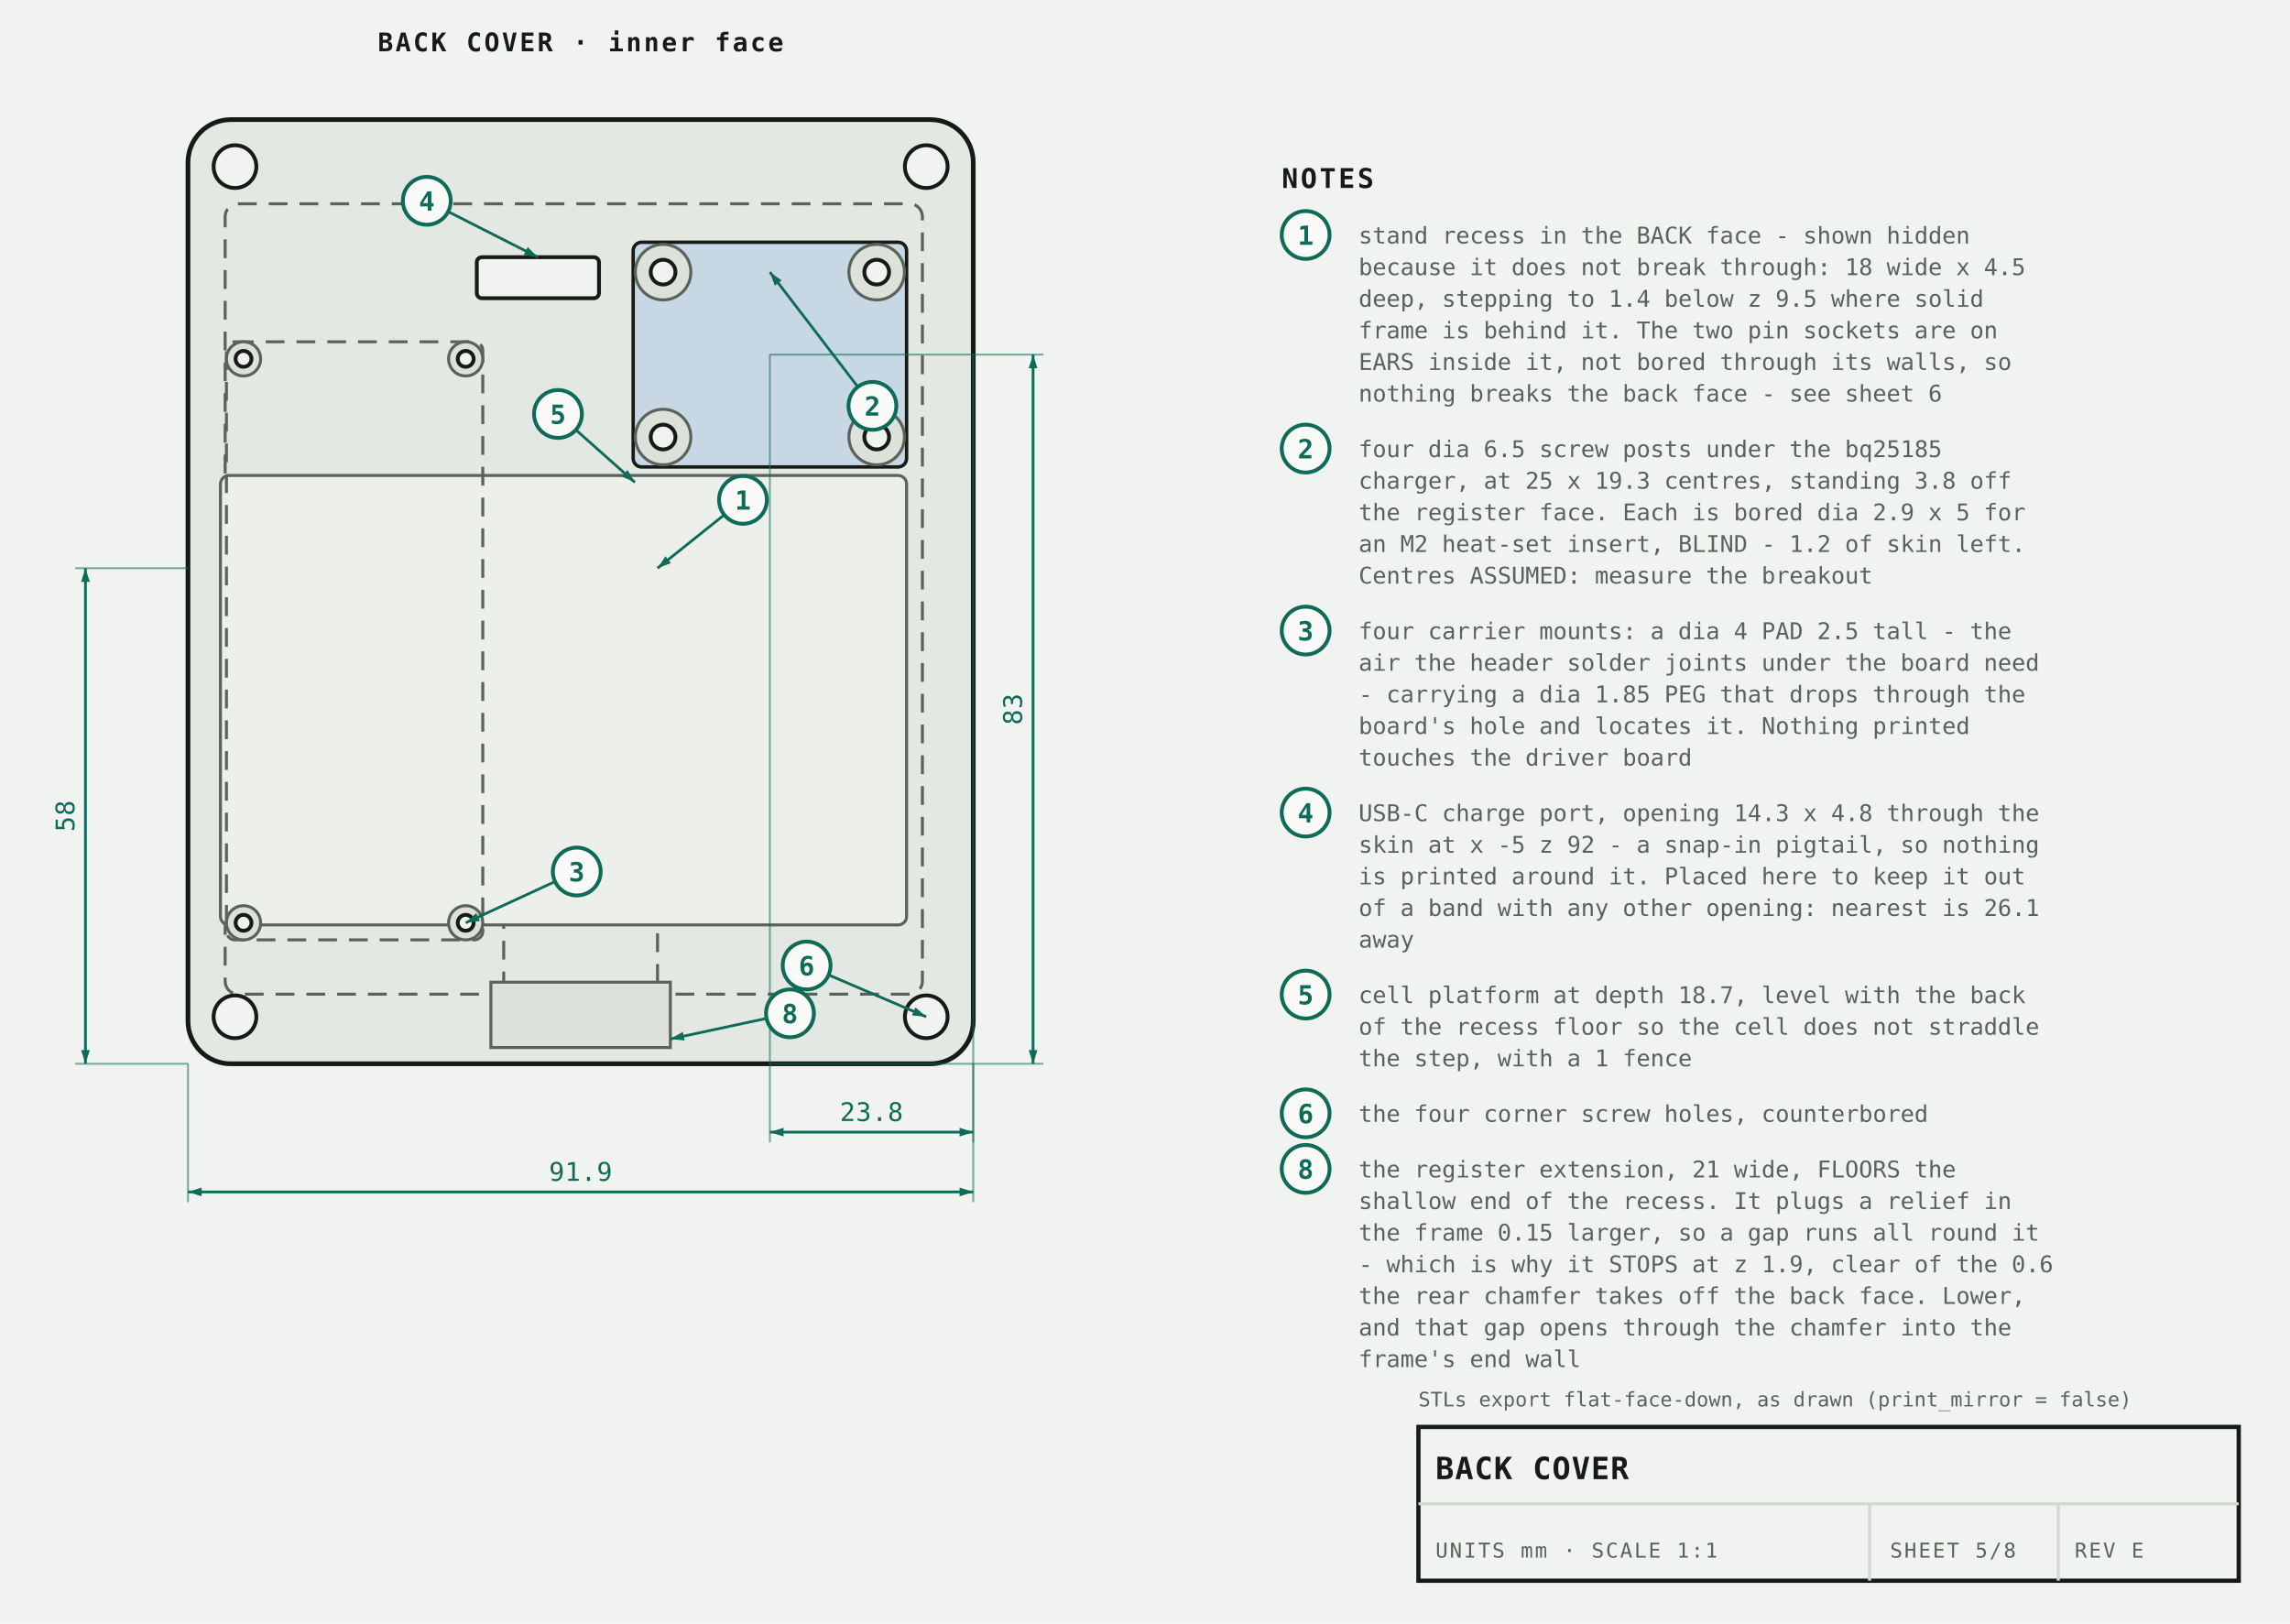
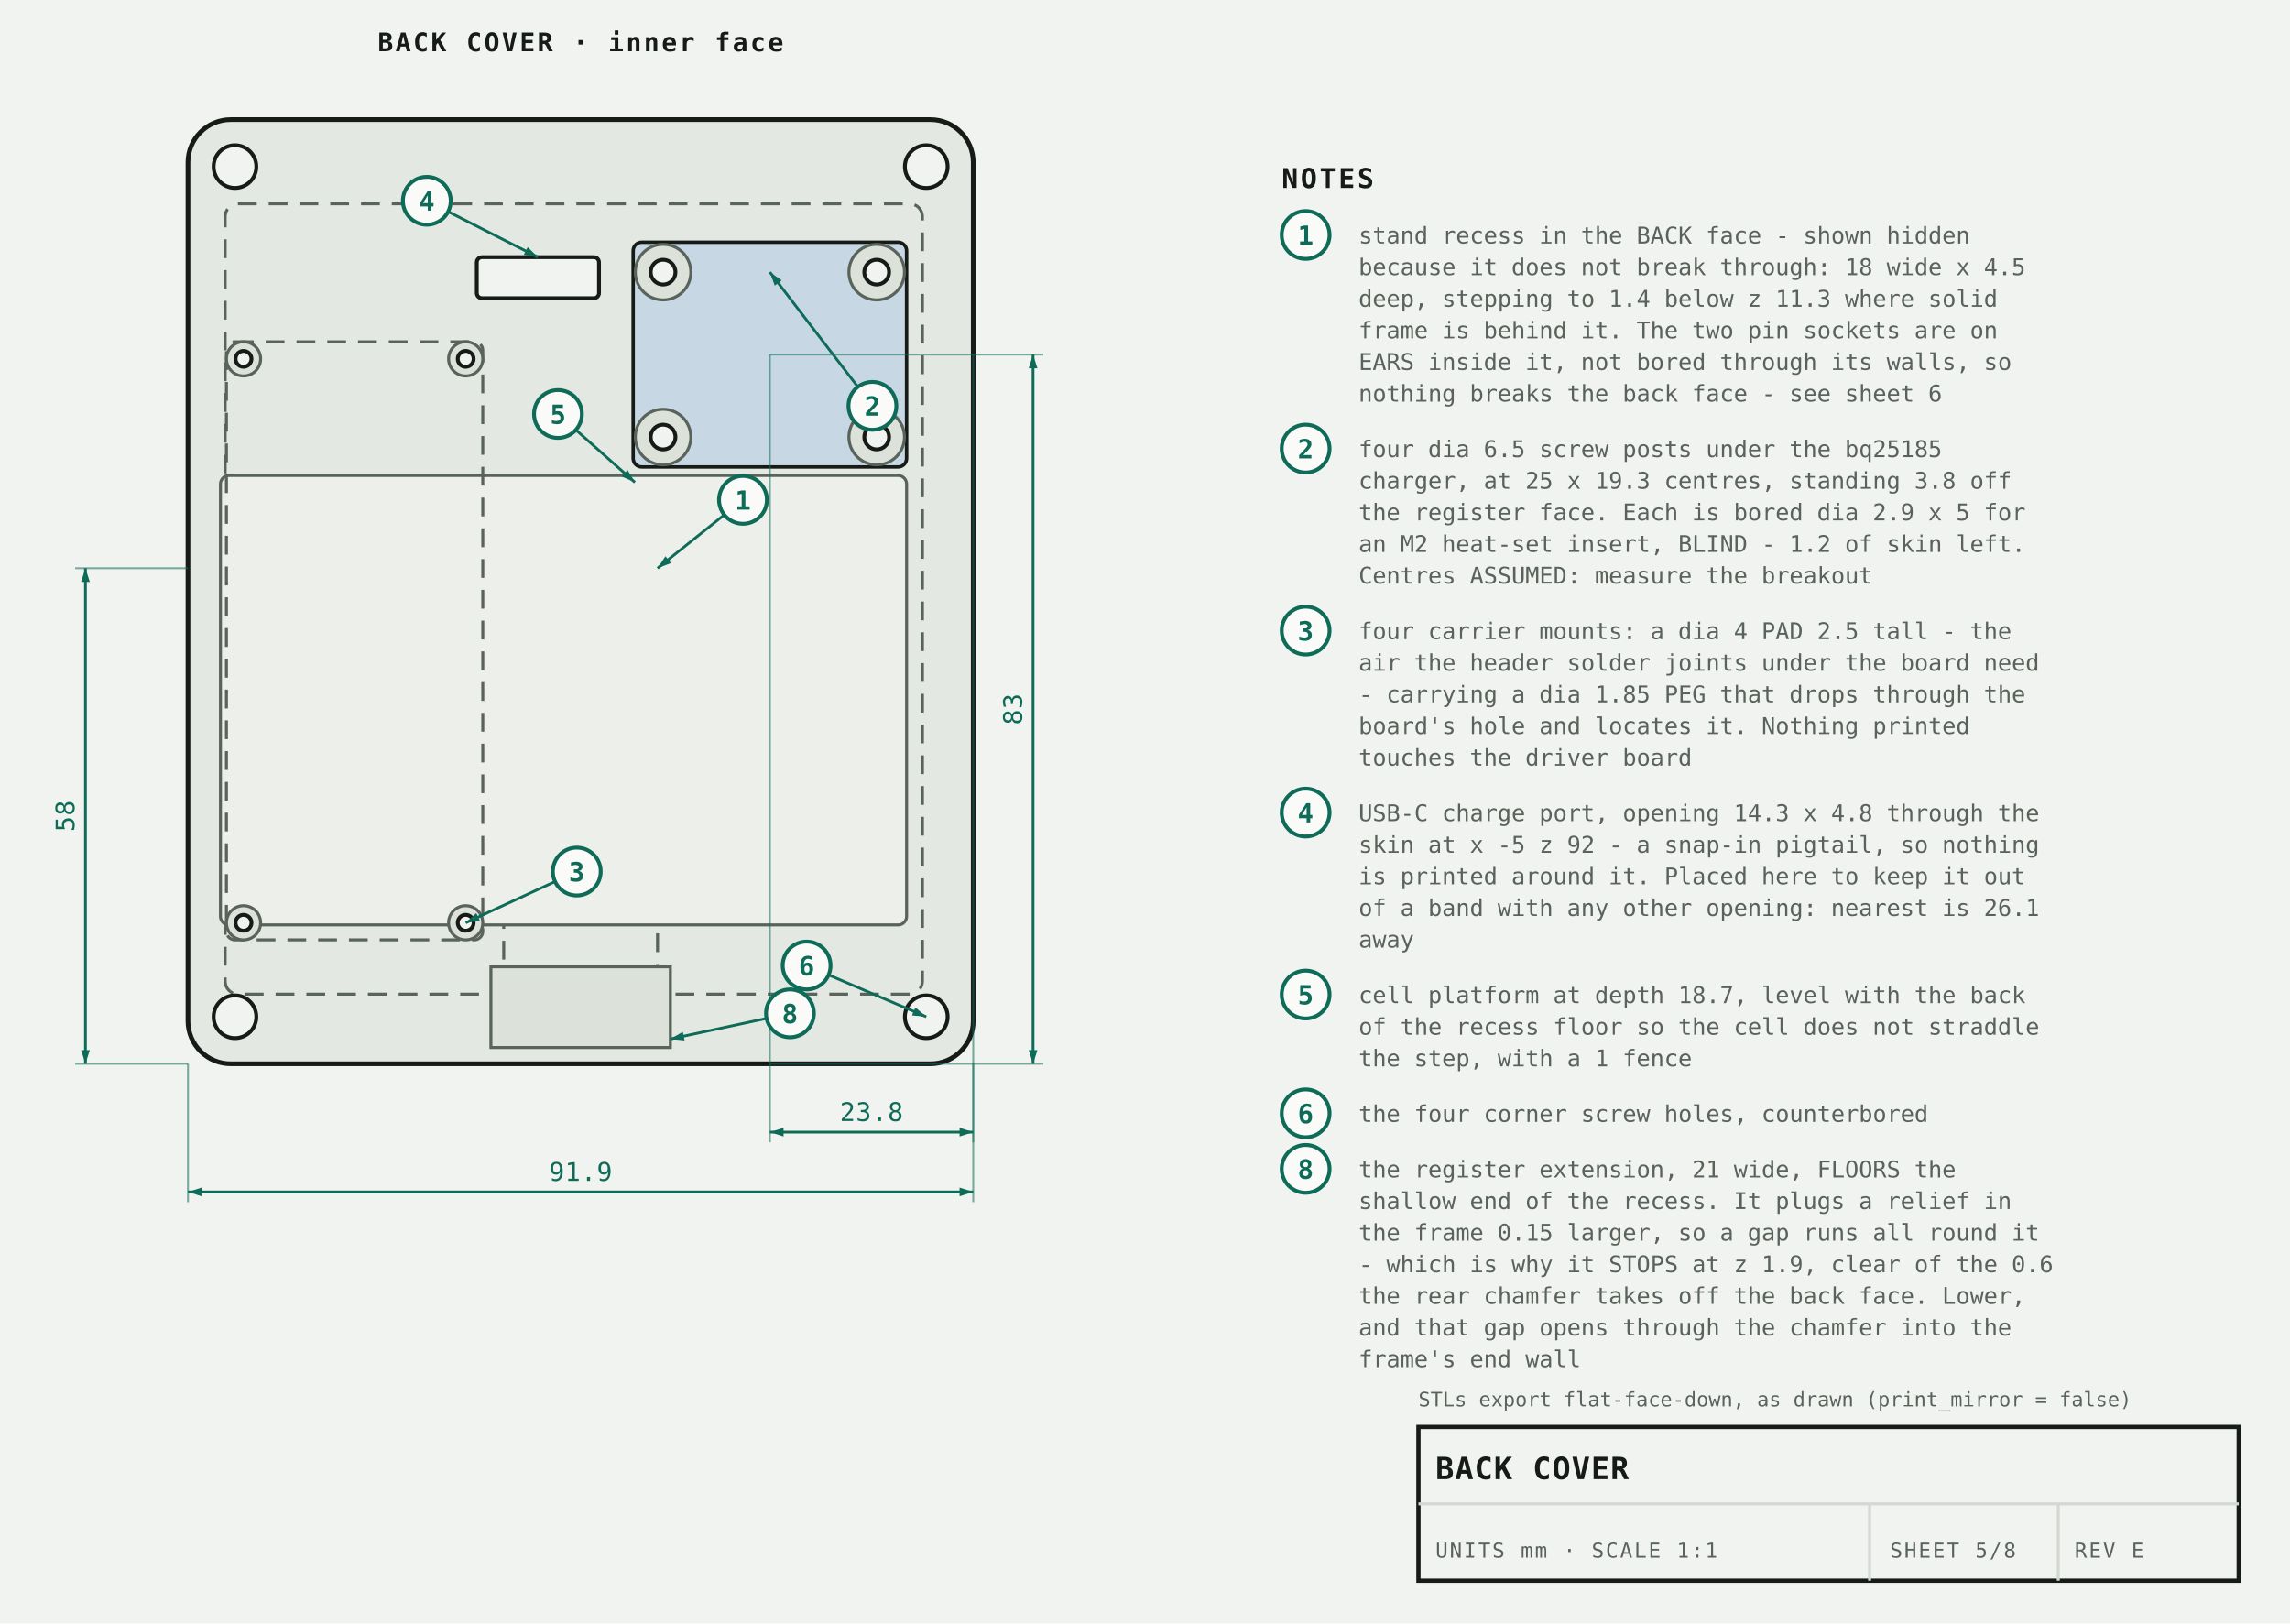
<svg xmlns="http://www.w3.org/2000/svg" class="dwg" width="1072" height="760" id="s5" viewBox="0 0 268 190" role="img">
  <style>
svg{font-family:"IBM Plex Mono",ui-monospace,monospace}
.bg{fill:#F1F3F0;stroke:none}
.part{fill:#E4E8E3;stroke:#171B18;stroke-width:.55}
.edge{fill:none;stroke:#171B18;stroke-width:.5}
.inkline{fill:none;stroke:#171B18;stroke-width:1.1}
.ghost{fill:none;stroke:#D3D8D2;stroke-width:.45}
.hid{fill:none;stroke:#59635C;stroke-width:.35;stroke-dasharray:2.2 1.4}
.cl{fill:none;stroke:#59635C;stroke-width:.28;stroke-dasharray:6 1.6 1 1.6;opacity:.75}
.cut{fill:#F1F3F0;stroke:#171B18;stroke-width:.45}
.ink{fill:#171B18;opacity:.86;stroke:none}
.glass{fill:#D9E4E6;stroke:#171B18;stroke-width:.4}
.pcb{fill:#CBDCCF;stroke:#171B18;stroke-width:.45}
.cell{fill:#D2D6D8;stroke:#171B18;stroke-width:.45}
.chg{fill:#C7D8E4;stroke:#171B18;stroke-width:.4}
.plat{fill:#EDEFEA;stroke:#59635C;stroke-width:.35}
.boss{fill:#DCE2DA;stroke:#59635C;stroke-width:.35}
.pad{fill:#D8DED6;stroke:#59635C;stroke-width:.35}
.voidfill{fill:#E7EAE5;stroke:#59635C;stroke-width:.35}
.warn{fill:none;stroke:#A8631A;stroke-width:.6;stroke-dasharray:2 1.2}
.wire{fill:none;stroke:#171B18;stroke-width:.62;stroke-linejoin:round}
.wire.ntc{stroke:#A8631A}
.clash{fill:#A8631A;fill-opacity:.30;stroke:#A8631A;stroke-width:.7}
.clashtxt{fill:#A8631A;font-weight:600;letter-spacing:.02em}
.res{fill:#FAFBF9;stroke:#171B18;stroke-width:.5}
.leg{stroke:#171B18;stroke-width:2.6;stroke-linecap:round;fill:none}
.table{stroke:#59635C;stroke-width:.6}
.com{fill:#A8631A;stroke:#171B18;stroke-width:.3}
.hl{stroke:#D3D8D2;stroke-width:.3;fill:none}
.hatch{opacity:.9}
.dim{fill:none;stroke:#0E6B57;stroke-width:.32}
.ext{fill:none;stroke:#0E6B57;stroke-width:.22;opacity:.55}
.arrow{fill:#0E6B57;stroke:none}
.dimtxt{fill:#0E6B57;letter-spacing:.02em}
.note{fill:#59635C}
.val{fill:#171B18;font-weight:600}
.val.warn{fill:#A8631A;stroke:none}
.balloon{fill:#FAFBF9;stroke:#0E6B57;stroke-width:.45}
.baltxt{fill:#0E6B57;font-weight:600;text-anchor:middle}
.vlabel{fill:#171B18;font-weight:600;letter-spacing:.09em}
.cmp{fill:#171B18;font-weight:600}
.cmpsub{fill:#59635C}
.tbframe{fill:none;stroke:#171B18;stroke-width:.5}
.tbrule{stroke:#D3D8D2;stroke-width:.35;fill:none}
.tbname{fill:#171B18;font-weight:700;letter-spacing:.03em}
.tbmeta{fill:#59635C;letter-spacing:.09em}
@media (prefers-color-scheme:dark){
svg{font-family:"IBM Plex Mono",ui-monospace,monospace}
.bg{fill:#0F1211;stroke:none}
.part{fill:#232A26;stroke:#E8ECE7;stroke-width:.55}
.edge{fill:none;stroke:#E8ECE7;stroke-width:.5}
.inkline{fill:none;stroke:#E8ECE7;stroke-width:1.1}
.ghost{fill:none;stroke:#2C332E;stroke-width:.45}
.hid{fill:none;stroke:#93A099;stroke-width:.35;stroke-dasharray:2.2 1.4}
.cl{fill:none;stroke:#93A099;stroke-width:.28;stroke-dasharray:6 1.6 1 1.6;opacity:.75}
.cut{fill:#0F1211;stroke:#E8ECE7;stroke-width:.45}
.ink{fill:#E8ECE7;opacity:.86;stroke:none}
.glass{fill:#243233;stroke:#E8ECE7;stroke-width:.4}
.pcb{fill:#1F3327;stroke:#E8ECE7;stroke-width:.45}
.cell{fill:#2A3033;stroke:#E8ECE7;stroke-width:.45}
.chg{fill:#1E2E3A;stroke:#E8ECE7;stroke-width:.4}
.plat{fill:#1C221E;stroke:#93A099;stroke-width:.35}
.boss{fill:#28302B;stroke:#93A099;stroke-width:.35}
.pad{fill:#2A322C;stroke:#93A099;stroke-width:.35}
.voidfill{fill:#101413;stroke:#93A099;stroke-width:.35}
.warn{fill:none;stroke:#E0A64B;stroke-width:.6;stroke-dasharray:2 1.2}
.wire{fill:none;stroke:#E8ECE7;stroke-width:.62;stroke-linejoin:round}
.wire.ntc{stroke:#E0A64B}
.clash{fill:#E0A64B;fill-opacity:.30;stroke:#E0A64B;stroke-width:.7}
.clashtxt{fill:#E0A64B;font-weight:600;letter-spacing:.02em}
.res{fill:#171B18;stroke:#E8ECE7;stroke-width:.5}
.leg{stroke:#E8ECE7;stroke-width:2.6;stroke-linecap:round;fill:none}
.table{stroke:#93A099;stroke-width:.6}
.com{fill:#E0A64B;stroke:#E8ECE7;stroke-width:.3}
.hl{stroke:#2C332E;stroke-width:.3;fill:none}
.hatch{opacity:.9}
.dim{fill:none;stroke:#57CFA9;stroke-width:.32}
.ext{fill:none;stroke:#57CFA9;stroke-width:.22;opacity:.55}
.arrow{fill:#57CFA9;stroke:none}
.dimtxt{fill:#57CFA9;letter-spacing:.02em}
.note{fill:#93A099}
.val{fill:#E8ECE7;font-weight:600}
.val.warn{fill:#E0A64B;stroke:none}
.balloon{fill:#171B18;stroke:#57CFA9;stroke-width:.45}
.baltxt{fill:#57CFA9;font-weight:600;text-anchor:middle}
.vlabel{fill:#E8ECE7;font-weight:600;letter-spacing:.09em}
.cmp{fill:#E8ECE7;font-weight:600}
.cmpsub{fill:#93A099}
.tbframe{fill:none;stroke:#E8ECE7;stroke-width:.5}
.tbrule{stroke:#2C332E;stroke-width:.35;fill:none}
.tbname{fill:#E8ECE7;font-weight:700;letter-spacing:.03em}
.tbmeta{fill:#93A099;letter-spacing:.09em}
}</style>
  <rect class="bg" x="0" y="0" width="268" height="190" />
  <rect class="part" x="22.00" y="14.00" width="91.90" height="110.50" rx="5.00" />
  <rect class="hid" x="26.35" y="23.85" width="81.60" height="92.50" rx="1.50" />
  <rect class="hid" x="58.95" y="61.00" width="18.00" height="61.00" rx="1.00" />
-   <rect class="boss" x="57.45" y="114.95" width="21.00" height="7.65" rx="0.00" />
+   <rect class="boss" x="57.45" y="113.15" width="21.00" height="9.45" rx="0.00" />
  <rect class="boss" x="58.95" y="62.50" width="2.00" height="8.00" rx="0.00" />
  <circle class="cut" cx="59.95" cy="66.50" r="1.05" />
  <rect class="boss" x="74.95" y="62.50" width="2.00" height="8.00" rx="0.00" />
  <circle class="cut" cx="75.95" cy="66.50" r="1.05" />
  <circle class="cut" cx="27.50" cy="119.00" r="2.50" />
  <circle class="cut" cx="108.40" cy="119.00" r="2.50" />
  <circle class="cut" cx="27.50" cy="19.50" r="2.50" />
  <circle class="cut" cx="108.40" cy="19.50" r="2.50" />
  <rect class="plat" x="25.80" y="55.65" width="80.30" height="52.60" rx="1.00" />
  <rect class="chg" x="74.10" y="28.35" width="32.00" height="26.30" rx="1.00" />
  <circle class="boss" cx="77.60" cy="51.15" r="3.25" />
  <circle class="cut" cx="77.60" cy="51.15" r="1.45" />
  <circle class="boss" cx="77.60" cy="31.85" r="3.25" />
  <circle class="cut" cx="77.60" cy="31.85" r="1.45" />
  <circle class="boss" cx="102.60" cy="51.15" r="3.25" />
  <circle class="cut" cx="102.60" cy="51.15" r="1.45" />
  <circle class="boss" cx="102.60" cy="31.85" r="3.25" />
  <circle class="cut" cx="102.60" cy="31.85" r="1.45" />
  <rect class="hid" x="26.50" y="40.00" width="30.00" height="70.00" rx="1.00" />
  <circle class="boss" cx="28.50" cy="108.00" r="2.00" />
  <circle class="cut" cx="28.50" cy="108.00" r="0.93" />
  <circle class="boss" cx="28.50" cy="42.00" r="2.00" />
  <circle class="cut" cx="28.50" cy="42.00" r="0.93" />
  <circle class="boss" cx="54.50" cy="108.00" r="2.00" />
  <circle class="cut" cx="54.50" cy="108.00" r="0.93" />
  <circle class="boss" cx="54.50" cy="42.00" r="2.00" />
  <circle class="cut" cx="54.50" cy="42.00" r="0.93" />
  <rect class="cut" x="55.80" y="30.10" width="14.30" height="4.80" rx="0.60" />
  <text class="vlabel" x="67.95" y="6.00" text-anchor="middle" font-size="3.0">BACK COVER  ·  inner face</text>
  <line class="ext" x1="22.00" y1="66.50" x2="8.80" y2="66.50" />
  <line class="ext" x1="22.00" y1="124.50" x2="8.80" y2="124.50" />
  <line class="dim" x1="10.00" y1="66.50" x2="10.00" y2="124.50" />
  <path class="arrow" d="M10.00,66.50 L10.51,68.10 L9.49,68.10 Z" />
  <path class="arrow" d="M10.00,124.50 L9.49,122.90 L10.51,122.90 Z" />
  <text class="dimtxt" x="8.70" y="95.50" text-anchor="middle" font-size="3.0" transform="rotate(-90 8.70 95.50)">58</text>
  <line class="ext" x1="22.00" y1="124.50" x2="22.00" y2="140.70" />
  <line class="ext" x1="113.90" y1="124.50" x2="113.90" y2="140.70" />
  <line class="dim" x1="22.00" y1="139.50" x2="113.90" y2="139.50" />
  <path class="arrow" d="M22.00,139.50 L23.60,138.99 L23.60,140.01 Z" />
  <path class="arrow" d="M113.90,139.50 L112.30,140.01 L112.30,138.99 Z" />
  <text class="dimtxt" x="67.95" y="138.20" text-anchor="middle" font-size="3.0">91.9</text>
  <line class="ext" x1="90.10" y1="41.50" x2="90.10" y2="133.70" />
  <line class="ext" x1="113.90" y1="41.50" x2="113.90" y2="133.70" />
  <line class="dim" x1="90.10" y1="132.50" x2="113.90" y2="132.50" />
  <path class="arrow" d="M90.10,132.50 L91.70,131.99 L91.70,133.01 Z" />
  <path class="arrow" d="M113.90,132.50 L112.30,133.01 L112.30,131.99 Z" />
  <text class="dimtxt" x="102.00" y="131.20" text-anchor="middle" font-size="3.0">23.8</text>
  <line class="ext" x1="90.10" y1="41.50" x2="122.10" y2="41.50" />
  <line class="ext" x1="90.10" y1="124.50" x2="122.10" y2="124.50" />
  <line class="dim" x1="120.90" y1="41.50" x2="120.90" y2="124.50" />
  <path class="arrow" d="M120.90,41.50 L121.41,43.10 L120.39,43.10 Z" />
  <path class="arrow" d="M120.90,124.50 L120.39,122.90 L121.41,122.90 Z" />
  <text class="dimtxt" x="119.60" y="83.00" text-anchor="middle" font-size="3.0" transform="rotate(-90 119.60 83.00)">83</text>
  <line class="dim" x1="76.95" y1="66.50" x2="86.95" y2="58.50" />
  <path class="arrow" d="M76.95,66.50 L77.88,65.10 L78.52,65.90 Z" />
  <circle class="balloon" cx="86.95" cy="58.50" r="2.80" />
  <text class="baltxt" x="86.95" y="59.65" text-anchor="middle" font-size="3.1">1</text>
  <line class="dim" x1="78.45" y1="121.60" x2="92.45" y2="118.60" />
  <path class="arrow" d="M78.45,121.60 L79.91,120.76 L80.12,121.77 Z" />
  <circle class="balloon" cx="92.45" cy="118.60" r="2.80" />
  <text class="baltxt" x="92.45" y="119.75" text-anchor="middle" font-size="3.1">8</text>
  <line class="dim" x1="90.10" y1="31.85" x2="102.10" y2="47.50" />
  <path class="arrow" d="M90.10,31.85 L91.48,32.81 L90.67,33.43 Z" />
  <circle class="balloon" cx="102.10" cy="47.50" r="2.80" />
  <text class="baltxt" x="102.10" y="48.65" text-anchor="middle" font-size="3.1">2</text>
  <line class="dim" x1="54.50" y1="108.00" x2="67.50" y2="102.00" />
  <path class="arrow" d="M54.50,108.00 L55.74,106.86 L56.17,107.79 Z" />
  <circle class="balloon" cx="67.50" cy="102.00" r="2.80" />
  <text class="baltxt" x="67.50" y="103.15" text-anchor="middle" font-size="3.1">3</text>
  <line class="dim" x1="62.95" y1="30.10" x2="49.95" y2="23.50" />
  <path class="arrow" d="M62.95,30.10 L61.29,29.83 L61.76,28.92 Z" />
  <circle class="balloon" cx="49.95" cy="23.50" r="2.80" />
  <text class="baltxt" x="49.95" y="24.65" text-anchor="middle" font-size="3.1">4</text>
  <line class="dim" x1="74.30" y1="56.45" x2="65.30" y2="48.45" />
  <path class="arrow" d="M74.30,56.45 L72.76,55.77 L73.44,55.00 Z" />
  <circle class="balloon" cx="65.30" cy="48.45" r="2.80" />
  <text class="baltxt" x="65.30" y="49.60" text-anchor="middle" font-size="3.1">5</text>
  <line class="dim" x1="108.40" y1="119.00" x2="94.40" y2="113.00" />
  <path class="arrow" d="M108.40,119.00 L106.73,118.84 L107.13,117.90 Z" />
  <circle class="balloon" cx="94.40" cy="113.00" r="2.80" />
  <text class="baltxt" x="94.40" y="114.15" text-anchor="middle" font-size="3.1">6</text>
  <text class="vlabel" x="150.00" y="22.00" text-anchor="start" font-size="3.2">NOTES</text>
  <circle class="balloon" cx="152.80" cy="27.50" r="2.80" />
  <text class="baltxt" x="152.80" y="28.65" text-anchor="middle" font-size="3.1">1</text>
  <text class="note" x="159.00" y="28.50" text-anchor="start" font-size="2.7">stand recess in the BACK face - shown hidden</text>
  <text class="note" x="159.00" y="32.20" text-anchor="start" font-size="2.7">because it does not break through: 18 wide x 4.5</text>
-   <text class="note" x="159.00" y="35.90" text-anchor="start" font-size="2.7">deep, stepping to 1.4 below z 9.5 where solid</text>
+   <text class="note" x="159.00" y="35.90" text-anchor="start" font-size="2.7">deep, stepping to 1.4 below z 11.3 where solid</text>
  <text class="note" x="159.00" y="39.60" text-anchor="start" font-size="2.7">frame is behind it. The two pin sockets are on</text>
  <text class="note" x="159.00" y="43.30" text-anchor="start" font-size="2.7">EARS inside it, not bored through its walls, so</text>
  <text class="note" x="159.00" y="47.00" text-anchor="start" font-size="2.7">nothing breaks the back face - see sheet 6</text>
  <circle class="balloon" cx="152.80" cy="52.50" r="2.80" />
  <text class="baltxt" x="152.80" y="53.65" text-anchor="middle" font-size="3.1">2</text>
  <text class="note" x="159.00" y="53.50" text-anchor="start" font-size="2.7">four dia 6.5 screw posts under the bq25185</text>
  <text class="note" x="159.00" y="57.20" text-anchor="start" font-size="2.7">charger, at 25 x 19.3 centres, standing 3.8 off</text>
  <text class="note" x="159.00" y="60.90" text-anchor="start" font-size="2.7">the register face. Each is bored dia 2.9 x 5 for</text>
  <text class="note" x="159.00" y="64.60" text-anchor="start" font-size="2.7">an M2 heat-set insert, BLIND - 1.2 of skin left.</text>
  <text class="note" x="159.00" y="68.30" text-anchor="start" font-size="2.7">Centres ASSUMED: measure the breakout</text>
  <circle class="balloon" cx="152.80" cy="73.80" r="2.80" />
  <text class="baltxt" x="152.80" y="74.95" text-anchor="middle" font-size="3.1">3</text>
  <text class="note" x="159.00" y="74.80" text-anchor="start" font-size="2.7">four carrier mounts: a dia 4 PAD 2.5 tall - the</text>
  <text class="note" x="159.00" y="78.50" text-anchor="start" font-size="2.7">air the header solder joints under the board need</text>
  <text class="note" x="159.00" y="82.20" text-anchor="start" font-size="2.7">- carrying a dia 1.85 PEG that drops through the</text>
  <text class="note" x="159.00" y="85.90" text-anchor="start" font-size="2.7">board's hole and locates it. Nothing printed</text>
  <text class="note" x="159.00" y="89.60" text-anchor="start" font-size="2.7">touches the driver board</text>
  <circle class="balloon" cx="152.80" cy="95.10" r="2.80" />
  <text class="baltxt" x="152.80" y="96.25" text-anchor="middle" font-size="3.1">4</text>
  <text class="note" x="159.00" y="96.10" text-anchor="start" font-size="2.7">USB-C charge port, opening 14.3 x 4.8 through the</text>
  <text class="note" x="159.00" y="99.80" text-anchor="start" font-size="2.7">skin at x -5 z 92 - a snap-in pigtail, so nothing</text>
  <text class="note" x="159.00" y="103.50" text-anchor="start" font-size="2.7">is printed around it. Placed here to keep it out</text>
  <text class="note" x="159.00" y="107.20" text-anchor="start" font-size="2.7">of a band with any other opening: nearest is 26.1</text>
  <text class="note" x="159.00" y="110.90" text-anchor="start" font-size="2.7">away</text>
  <circle class="balloon" cx="152.80" cy="116.40" r="2.80" />
  <text class="baltxt" x="152.80" y="117.55" text-anchor="middle" font-size="3.1">5</text>
  <text class="note" x="159.00" y="117.40" text-anchor="start" font-size="2.7">cell platform at depth 18.7, level with the back</text>
  <text class="note" x="159.00" y="121.10" text-anchor="start" font-size="2.7">of the recess floor so the cell does not straddle</text>
  <text class="note" x="159.00" y="124.80" text-anchor="start" font-size="2.7">the step, with a 1 fence</text>
  <circle class="balloon" cx="152.80" cy="130.30" r="2.80" />
  <text class="baltxt" x="152.80" y="131.45" text-anchor="middle" font-size="3.1">6</text>
  <text class="note" x="159.00" y="131.30" text-anchor="start" font-size="2.7">the four corner screw holes, counterbored</text>
  <circle class="balloon" cx="152.80" cy="136.80" r="2.80" />
  <text class="baltxt" x="152.80" y="137.95" text-anchor="middle" font-size="3.1">8</text>
  <text class="note" x="159.00" y="137.80" text-anchor="start" font-size="2.7">the register extension, 21 wide, FLOORS the</text>
  <text class="note" x="159.00" y="141.50" text-anchor="start" font-size="2.7">shallow end of the recess. It plugs a relief in</text>
  <text class="note" x="159.00" y="145.20" text-anchor="start" font-size="2.7">the frame 0.15 larger, so a gap runs all round it</text>
  <text class="note" x="159.00" y="148.90" text-anchor="start" font-size="2.7">- which is why it STOPS at z 1.9, clear of the 0.6</text>
  <text class="note" x="159.00" y="152.60" text-anchor="start" font-size="2.7">the rear chamfer takes off the back face. Lower,</text>
  <text class="note" x="159.00" y="156.30" text-anchor="start" font-size="2.7">and that gap opens through the chamfer into the</text>
  <text class="note" x="159.00" y="160.00" text-anchor="start" font-size="2.7">frame's end wall</text>
  <text class="note" x="166.00" y="164.60" text-anchor="start" font-size="2.35">STLs export flat-face-down, as drawn (print_mirror = false)</text>
  <rect class="tbframe" x="166.00" y="167.00" width="96.00" height="18.00" rx="0.00" />
  <line class="tbrule" x1="166.00" y1="176.00" x2="262.00" y2="176.00" />
  <line class="tbrule" x1="218.80" y1="176.00" x2="218.80" y2="185.00" />
  <line class="tbrule" x1="240.88" y1="176.00" x2="240.88" y2="185.00" />
  <text class="tbname" x="168.00" y="173.12" text-anchor="start" font-size="3.6">BACK COVER</text>
  <text class="tbmeta" x="168.00" y="182.30" text-anchor="start" font-size="2.4">UNITS mm · SCALE 1:1</text>
  <text class="tbmeta" x="221.20" y="182.30" text-anchor="start" font-size="2.4">SHEET 5/8</text>
  <text class="tbmeta" x="242.80" y="182.30" text-anchor="start" font-size="2.4">REV E</text>
</svg>
